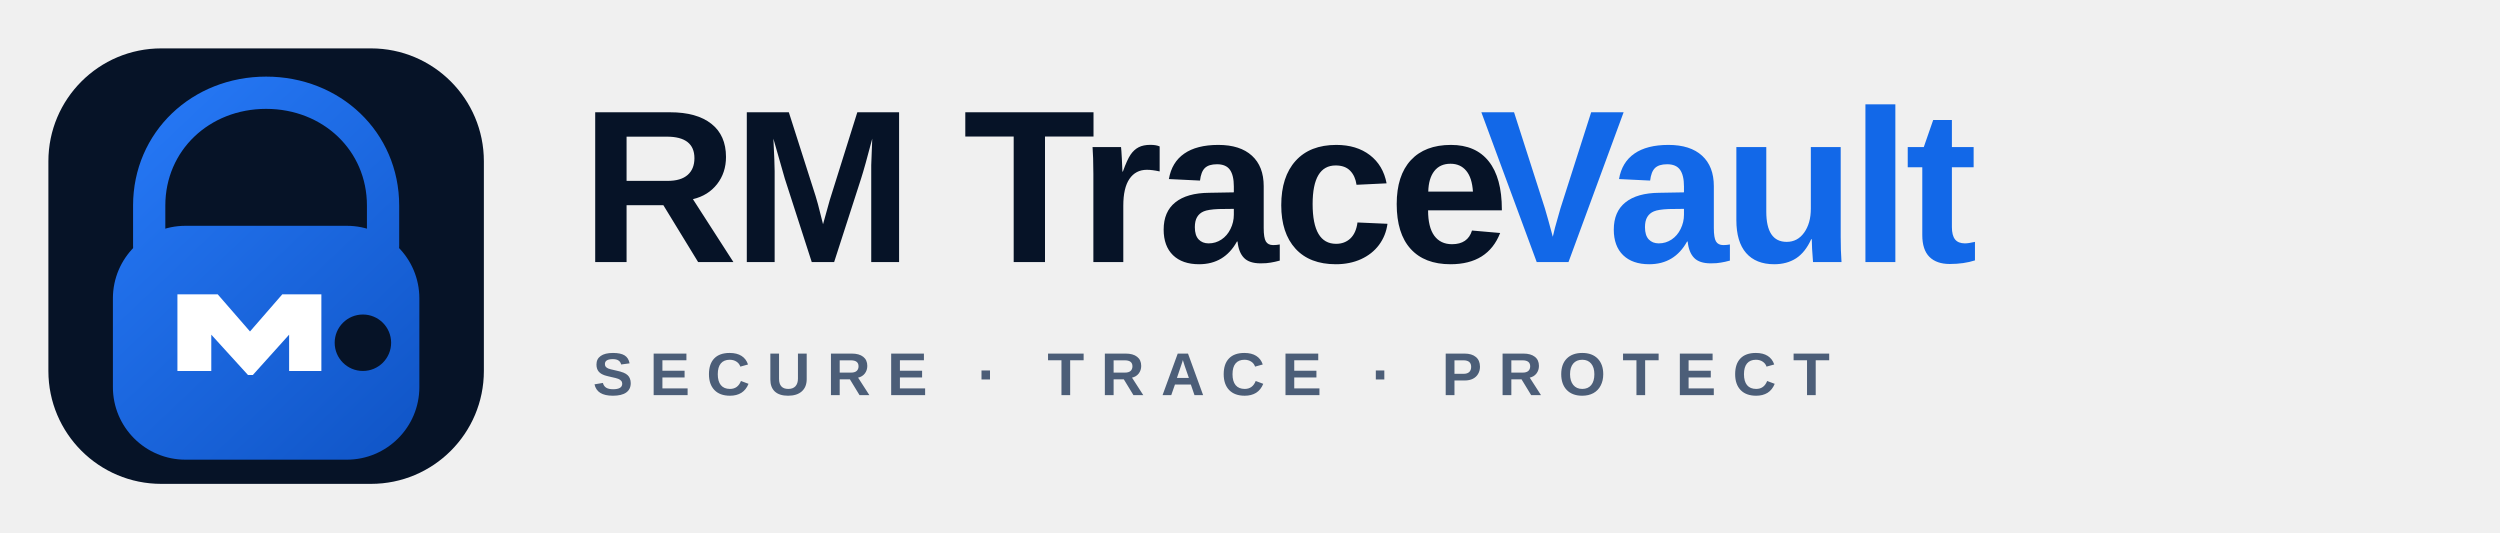
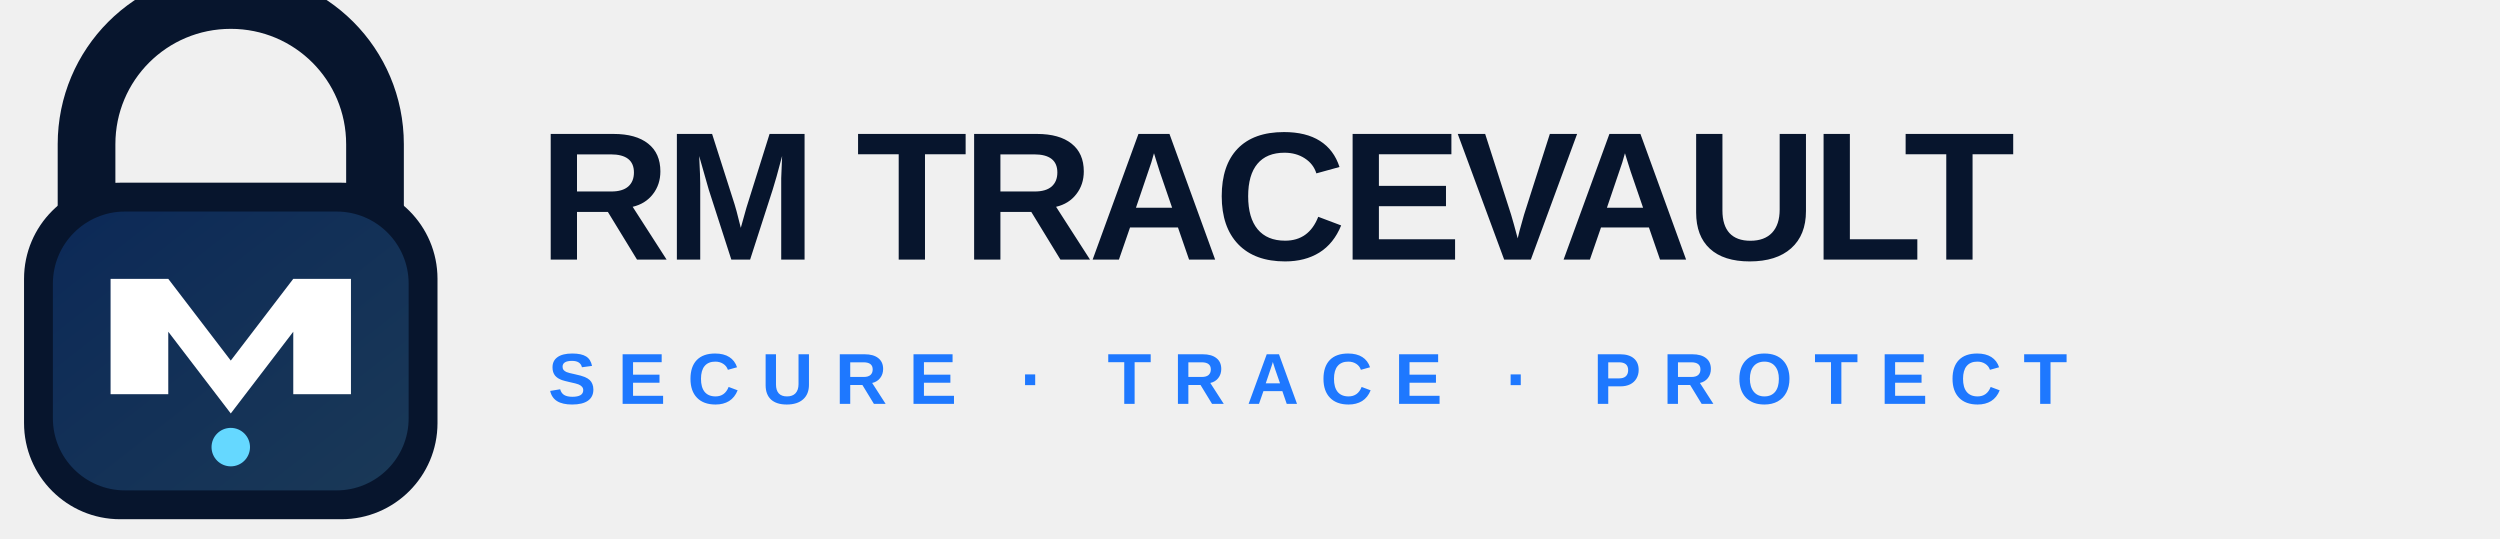
- <svg xmlns="http://www.w3.org/2000/svg" viewBox="0 0 620 132" role="img" aria-labelledby="title desc">
+ <svg xmlns="http://www.w3.org/2000/svg" viewBox="0 0 520 112" role="img" aria-label="RM TraceVault">
  <defs>
-     <linearGradient id="g" x1="12" y1="10" x2="118" y2="122" gradientUnits="userSpaceOnUse">
-       <stop stop-color="#2A7FFF" />
-       <stop offset="1" stop-color="#0B4DBC" />
+     <linearGradient id="g" x1="0" y1="0" x2="1" y2="1">
+       <stop offset="0" stop-color="#1e78ff" />
+       <stop offset="1" stop-color="#64c7ff" />
    </linearGradient>
  </defs>
-   <g transform="translate(4 4)">
-     <rect x="8" y="8" width="108" height="108" rx="28" fill="#061327" />
-     <path d="M33 57V47c0-16 12.8-28 29-28s29 12 29 28v10" fill="none" stroke="url(#g)" stroke-width="8" stroke-linecap="round" />
-     <rect x="24" y="52" width="76" height="58" rx="18" fill="url(#g)" />
-     <path d="M40 88V69h10l8 9.2L66 69h9.7v19h-8V79l-9 10h-1.2l-9.1-10v9H40Z" fill="#fff" />
-     <circle cx="86" cy="81" r="7" fill="#061327" />
+   <g transform="translate(0,0)">
+     <path d="M18 45V30C18 13.4 31.4 0 48 0s30 13.4 30 30v15" fill="none" stroke="#07152d" stroke-width="12" stroke-linecap="round" />
+     <rect x="5" y="38" width="86" height="70" rx="20" fill="#07152d" />
+     <rect x="11" y="44" width="74" height="58" rx="15" fill="url(#g)" opacity=".2" />
+     <path d="M23 82V58h12l13 17 13-17h12v24H61V69L48 86 35 69v13H23Z" fill="#fff" />
+     <circle cx="48" cy="93" r="4" fill="#65d8ff" />
  </g>
-   <text x="144" y="65" fill="#061327" font-family="Segoe UI, Arial, sans-serif" font-size="54" font-weight="800" letter-spacing="-1.4">RM Trace</text>
-   <text x="367" y="65" fill="#1268E8" font-family="Segoe UI, Arial, sans-serif" font-size="54" font-weight="800" letter-spacing="-1.4">Vault</text>
-   <text x="147" y="98" fill="#4C5E78" font-family="Segoe UI, Arial, sans-serif" font-size="15" font-weight="700" letter-spacing="4.1">SECURE · TRACE · PROTECT</text>
+   <text x="112" y="54" font-family="Arial, Helvetica, sans-serif" font-size="38" font-weight="800" fill="#07152d" letter-spacing="-1.2">RM TRACEVAULT</text>
+   <text x="114" y="84" font-family="Arial, Helvetica, sans-serif" font-size="15" font-weight="700" fill="#1e78ff" letter-spacing="4.5">SECURE · TRACE · PROTECT</text>
</svg>
